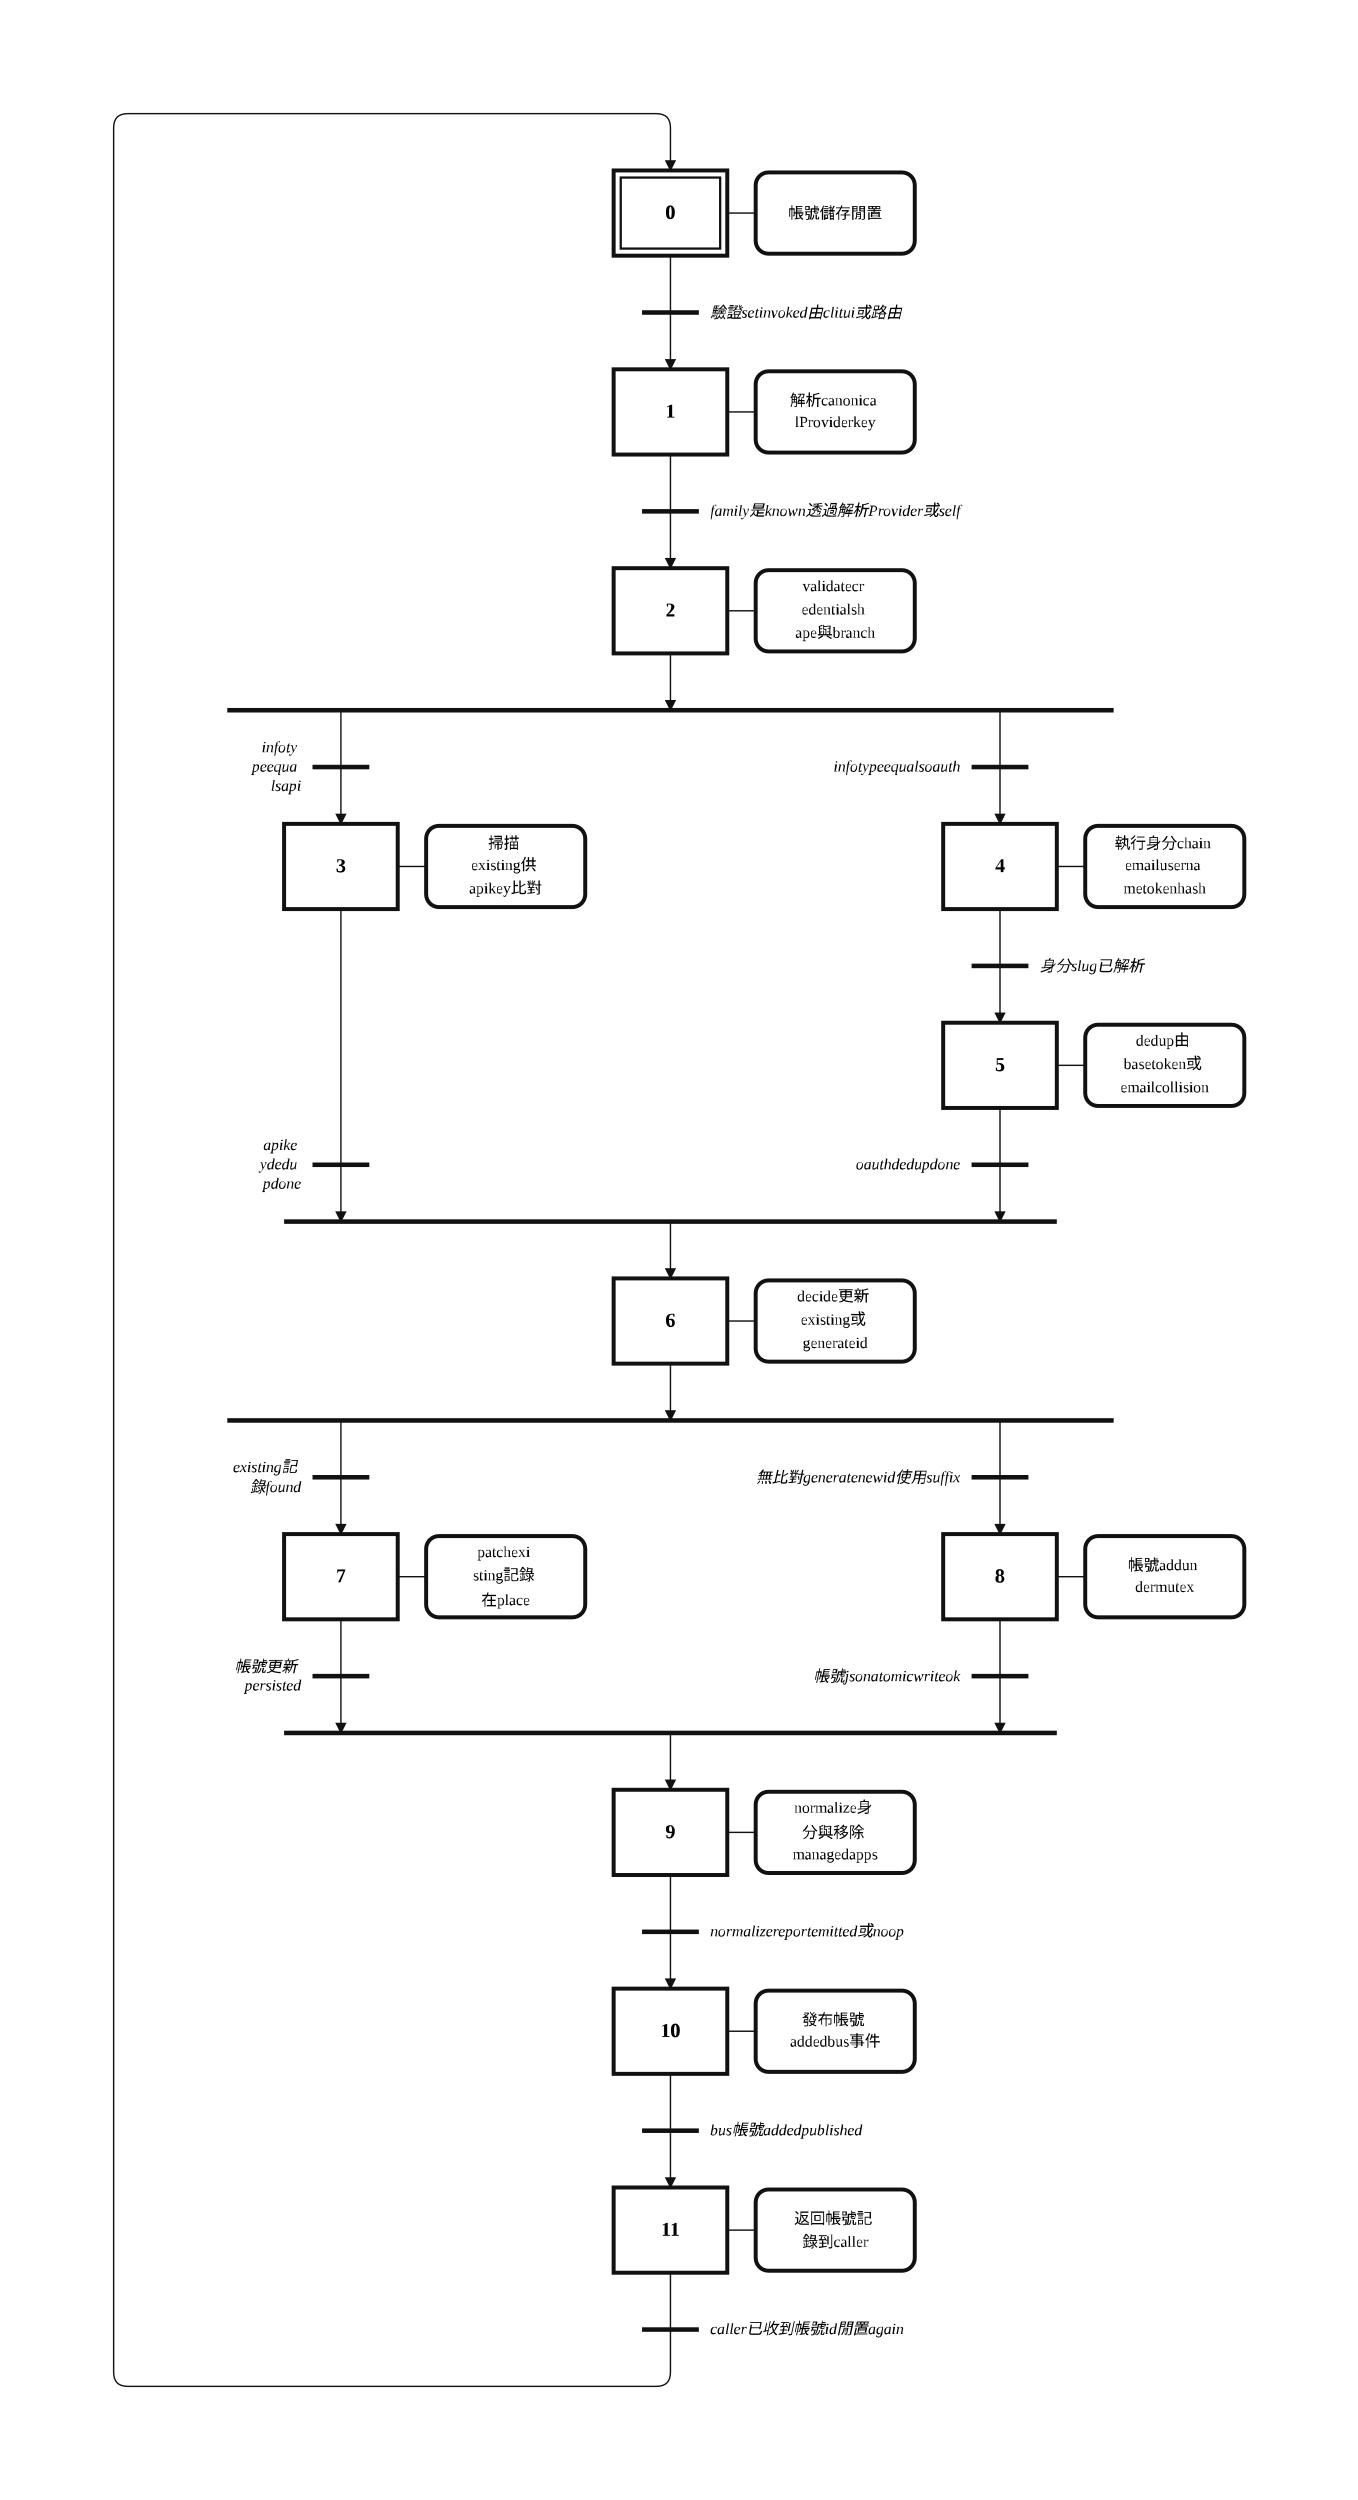
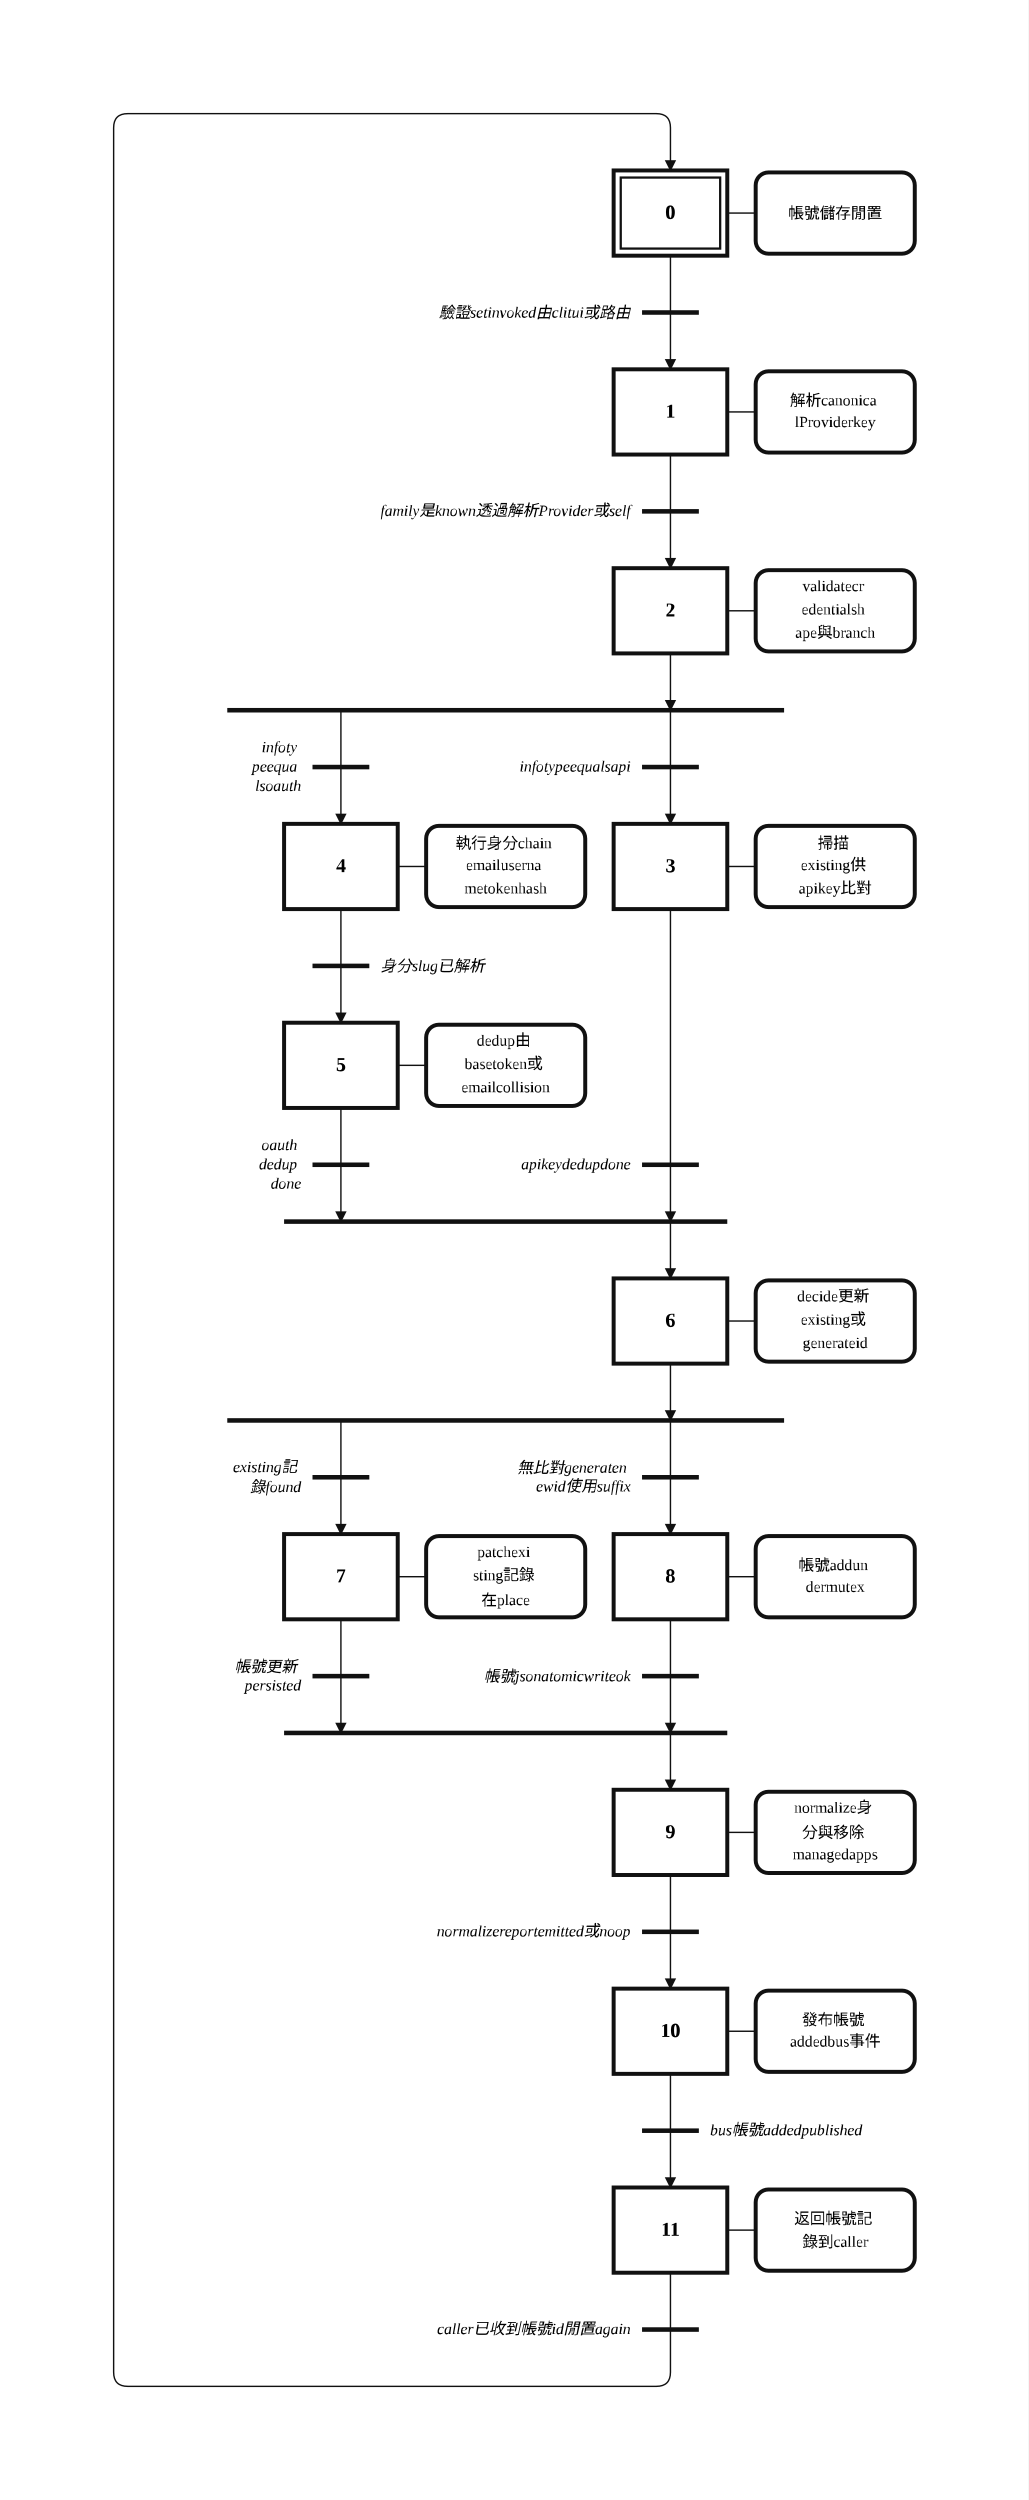
- <svg xmlns="http://www.w3.org/2000/svg" width="956" height="1760" viewBox="-2.00 -2.00 47.80 88.00" role="img">
+ <svg xmlns="http://www.w3.org/2000/svg" width="724" height="1760" viewBox="-2.00 -2.00 36.20 88.00" role="img">
  <style>
.step{fill:#fff;stroke:#111;stroke-width:.14}.step-inner{fill:none;stroke:#111;stroke-width:.08}
.action{fill:#fff;stroke:#111;stroke-width:.14}.gate{stroke:#111;stroke-width:.16}
.edge{fill:none;stroke:#111;stroke-width:.05;stroke-linecap:round;stroke-linejoin:round}.edge-arrow{marker-end:url(#arrow)}
.flyover-mask{stroke:#fff;stroke-width:.12;stroke-linecap:round}
.flyover{fill:none;stroke:#111;stroke-width:.05;stroke-linecap:round}
.junction{fill:#111;stroke:#111;stroke-width:0}.branch-junction{fill:#fff;stroke:#111;stroke-width:.08}
.assoc{stroke:#111;stroke-width:.05}.label{font:bold .7px 'Times New Roman', 'BiauKai', 'DFKai-SB', serif;text-anchor:middle;dominant-baseline:middle}
.action-label{font:.55px 'Times New Roman', 'BiauKai', 'DFKai-SB', serif;text-anchor:middle;dominant-baseline:middle}.gate-label{font:italic .55px 'Times New Roman', 'BiauKai', 'DFKai-SB', serif;text-anchor:start;dominant-baseline:middle}.gate-label-left{font:italic .55px 'Times New Roman', 'BiauKai', 'DFKai-SB', serif;text-anchor:end;dominant-baseline:middle}
</style>
  <defs>
    <marker id="arrow" markerWidth="0.4" markerHeight="0.4" refX="0.36" refY="0.2" orient="auto" markerUnits="userSpaceOnUse">
      <path d="M 0 0 L 0.4 0.2 L 0 0.4 z" fill="#111" />
    </marker>
  </defs>
-   <rect x="-2.00" y="-2.00" width="47.80" height="88.00" fill="white" />
+   <rect x="-2.00" y="-2.00" width="36.20" height="88.00" fill="white" />
  <path class="edge" d="M 21.60 7.00 L 21.60 9.00" />
  <path class="edge edge-arrow" d="M 21.60 9.00 L 21.60 11.00" />
  <path class="edge" d="M 21.60 14.00 L 21.60 16.00" />
  <path class="edge edge-arrow" d="M 21.60 16.00 L 21.60 18.00" />
  <path class="edge edge-arrow" d="M 21.60 21.00 L 21.60 23.00" />
+   <path class="edge edge-arrow" d="M 21.60 23.00 L 21.60 27.00" />
  <path class="edge edge-arrow" d="M 10.00 23.00 L 10.00 27.00" />
-   <path class="edge edge-arrow" d="M 33.20 23.00 L 33.20 27.00" />
-   <path class="edge edge-arrow" d="M 10.00 30.00 L 10.00 41.00" />
+   <path class="edge edge-arrow" d="M 21.60 30.00 L 21.60 41.00" />
  <path class="edge edge-arrow" d="M 21.60 41.00 L 21.60 43.00" />
-   <path class="edge" d="M 33.20 30.00 L 33.20 32.00" />
-   <path class="edge edge-arrow" d="M 33.20 32.00 L 33.20 34.00" />
-   <path class="edge edge-arrow" d="M 33.20 37.00 L 33.20 41.00" />
+   <path class="edge" d="M 10.00 30.00 L 10.00 32.00" />
+   <path class="edge edge-arrow" d="M 10.00 32.00 L 10.00 34.00" />
+   <path class="edge edge-arrow" d="M 10.00 37.00 L 10.00 41.00" />
  <path class="edge edge-arrow" d="M 21.60 46.00 L 21.60 48.00" />
  <path class="edge edge-arrow" d="M 10.00 48.00 L 10.00 52.00" />
-   <path class="edge edge-arrow" d="M 33.20 48.00 L 33.20 52.00" />
+   <path class="edge edge-arrow" d="M 21.60 48.00 L 21.60 52.00" />
  <path class="edge edge-arrow" d="M 10.00 55.00 L 10.00 59.00" />
  <path class="edge edge-arrow" d="M 21.60 59.00 L 21.60 61.00" />
-   <path class="edge edge-arrow" d="M 33.20 55.00 L 33.20 59.00" />
+   <path class="edge edge-arrow" d="M 21.60 55.00 L 21.60 59.00" />
  <path class="edge" d="M 21.60 64.00 L 21.60 66.00" />
  <path class="edge edge-arrow" d="M 21.60 66.00 L 21.60 68.00" />
  <path class="edge" d="M 21.60 71.00 L 21.60 73.00" />
  <path class="edge edge-arrow" d="M 21.60 73.00 L 21.60 75.00" />
  <path class="edge" d="M 21.60 78.00 L 21.60 80.00" />
  <path class="edge edge-arrow" d="M 21.60 80.00 L 21.60 81.50 Q 21.60 82.00 21.10 82.00 L 2.50 82.00 Q 2.00 82.00 2.00 81.50 L 2.00 2.50 Q 2.00 2.00 2.50 2.00 L 21.10 2.00 Q 21.60 2.00 21.60 2.50 L 21.60 4.00" />
  <rect class="step" x="19.60" y="4.00" width="4.00" height="3.00" />
  <rect class="step-inner" x="19.85" y="4.25" width="3.50" height="2.50" />
  <text class="label" x="21.60" y="5.50">0</text>
  <rect class="step" x="19.60" y="11.00" width="4.00" height="3.00" />
  <text class="label" x="21.60" y="12.50">1</text>
  <rect class="step" x="19.60" y="18.00" width="4.00" height="3.00" />
  <text class="label" x="21.60" y="19.50">2</text>
+   <rect class="step" x="19.60" y="27.00" width="4.00" height="3.00" />
+   <text class="label" x="21.60" y="28.50">3</text>
  <rect class="step" x="8.00" y="27.00" width="4.00" height="3.00" />
-   <text class="label" x="10.00" y="28.50">3</text>
-   <rect class="step" x="31.20" y="27.00" width="4.00" height="3.00" />
-   <text class="label" x="33.20" y="28.50">4</text>
-   <rect class="step" x="31.20" y="34.00" width="4.00" height="3.00" />
-   <text class="label" x="33.20" y="35.50">5</text>
+   <text class="label" x="10.00" y="28.50">4</text>
+   <rect class="step" x="8.00" y="34.00" width="4.00" height="3.00" />
+   <text class="label" x="10.00" y="35.50">5</text>
  <rect class="step" x="19.60" y="43.00" width="4.00" height="3.00" />
  <text class="label" x="21.60" y="44.50">6</text>
  <rect class="step" x="8.00" y="52.00" width="4.00" height="3.00" />
  <text class="label" x="10.00" y="53.50">7</text>
-   <rect class="step" x="31.20" y="52.00" width="4.00" height="3.00" />
-   <text class="label" x="33.20" y="53.50">8</text>
+   <rect class="step" x="19.60" y="52.00" width="4.00" height="3.00" />
+   <text class="label" x="21.60" y="53.50">8</text>
  <rect class="step" x="19.60" y="61.00" width="4.00" height="3.00" />
  <text class="label" x="21.60" y="62.50">9</text>
  <rect class="step" x="19.60" y="68.00" width="4.00" height="3.00" />
  <text class="label" x="21.60" y="69.50">10</text>
  <rect class="step" x="19.60" y="75.00" width="4.00" height="3.00" />
  <text class="label" x="21.60" y="76.50">11</text>
  <line class="assoc" x1="23.60" y1="5.50" x2="24.60" y2="5.50" />
  <rect class="action" x="24.60" y="4.07" width="5.60" height="2.86" rx="0.45" ry="0.45" />
  <text class="action-label" x="27.40" y="5.50">
    <tspan x="27.40" dy="0">帳號儲存閒置</tspan>
  </text>
  <line class="assoc" x1="23.60" y1="12.50" x2="24.60" y2="12.50" />
  <rect class="action" x="24.60" y="11.07" width="5.60" height="2.86" rx="0.45" ry="0.45" />
  <text class="action-label" x="27.40" y="12.09">
    <tspan x="27.40" dy="0">解析canonica</tspan>
    <tspan x="27.40" dy="0.82">lProviderkey</tspan>
  </text>
  <line class="assoc" x1="23.60" y1="19.50" x2="24.60" y2="19.50" />
  <rect class="action" x="24.60" y="18.07" width="5.60" height="2.86" rx="0.45" ry="0.45" />
  <text class="action-label" x="27.40" y="18.68">
    <tspan x="27.40" dy="0">validatecr</tspan>
    <tspan x="27.40" dy="0.82">edentialsh</tspan>
    <tspan x="27.40" dy="0.82">ape與branch</tspan>
  </text>
+   <line class="assoc" x1="23.60" y1="28.50" x2="24.60" y2="28.50" />
+   <rect class="action" x="24.60" y="27.07" width="5.60" height="2.86" rx="0.45" ry="0.45" />
+   <text class="action-label" x="27.40" y="27.68">
+     <tspan x="27.40" dy="0">掃描</tspan>
+     <tspan x="27.40" dy="0.82">existing供</tspan>
+     <tspan x="27.40" dy="0.82">apikey比對</tspan>
+   </text>
  <line class="assoc" x1="12.00" y1="28.50" x2="13.00" y2="28.50" />
  <rect class="action" x="13.00" y="27.07" width="5.60" height="2.86" rx="0.45" ry="0.45" />
  <text class="action-label" x="15.80" y="27.68">
-     <tspan x="15.80" dy="0">掃描</tspan>
-     <tspan x="15.80" dy="0.82">existing供</tspan>
-     <tspan x="15.80" dy="0.82">apikey比對</tspan>
-   </text>
-   <line class="assoc" x1="35.20" y1="28.50" x2="36.20" y2="28.50" />
-   <rect class="action" x="36.20" y="27.07" width="5.60" height="2.86" rx="0.45" ry="0.45" />
-   <text class="action-label" x="39.00" y="27.68">
-     <tspan x="39.00" dy="0">執行身分chain</tspan>
-     <tspan x="39.00" dy="0.82">emailuserna</tspan>
-     <tspan x="39.00" dy="0.82">metokenhash</tspan>
-   </text>
-   <line class="assoc" x1="35.20" y1="35.50" x2="36.20" y2="35.50" />
-   <rect class="action" x="36.20" y="34.07" width="5.60" height="2.86" rx="0.45" ry="0.45" />
-   <text class="action-label" x="39.00" y="34.68">
-     <tspan x="39.00" dy="0">dedup由</tspan>
-     <tspan x="39.00" dy="0.82">basetoken或</tspan>
-     <tspan x="39.00" dy="0.82">emailcollision</tspan>
+     <tspan x="15.80" dy="0">執行身分chain</tspan>
+     <tspan x="15.80" dy="0.82">emailuserna</tspan>
+     <tspan x="15.80" dy="0.82">metokenhash</tspan>
+   </text>
+   <line class="assoc" x1="12.00" y1="35.50" x2="13.00" y2="35.50" />
+   <rect class="action" x="13.00" y="34.07" width="5.60" height="2.86" rx="0.45" ry="0.45" />
+   <text class="action-label" x="15.80" y="34.68">
+     <tspan x="15.80" dy="0">dedup由</tspan>
+     <tspan x="15.80" dy="0.82">basetoken或</tspan>
+     <tspan x="15.80" dy="0.82">emailcollision</tspan>
  </text>
  <line class="assoc" x1="23.60" y1="44.50" x2="24.60" y2="44.50" />
  <rect class="action" x="24.60" y="43.07" width="5.60" height="2.86" rx="0.45" ry="0.45" />
  <text class="action-label" x="27.40" y="43.68">
    <tspan x="27.40" dy="0">decide更新</tspan>
    <tspan x="27.40" dy="0.82">existing或</tspan>
    <tspan x="27.40" dy="0.82">generateid</tspan>
  </text>
  <line class="assoc" x1="12.00" y1="53.50" x2="13.00" y2="53.50" />
  <rect class="action" x="13.00" y="52.07" width="5.60" height="2.86" rx="0.45" ry="0.45" />
  <text class="action-label" x="15.80" y="52.68">
    <tspan x="15.80" dy="0">patchexi</tspan>
    <tspan x="15.80" dy="0.82">sting記錄</tspan>
    <tspan x="15.80" dy="0.82">在place</tspan>
  </text>
-   <line class="assoc" x1="35.20" y1="53.50" x2="36.20" y2="53.50" />
-   <rect class="action" x="36.20" y="52.07" width="5.60" height="2.86" rx="0.45" ry="0.45" />
-   <text class="action-label" x="39.00" y="53.09">
-     <tspan x="39.00" dy="0">帳號addun</tspan>
-     <tspan x="39.00" dy="0.82">dermutex</tspan>
+   <line class="assoc" x1="23.60" y1="53.50" x2="24.60" y2="53.50" />
+   <rect class="action" x="24.60" y="52.07" width="5.60" height="2.86" rx="0.45" ry="0.45" />
+   <text class="action-label" x="27.40" y="53.09">
+     <tspan x="27.40" dy="0">帳號addun</tspan>
+     <tspan x="27.40" dy="0.82">dermutex</tspan>
  </text>
  <line class="assoc" x1="23.60" y1="62.50" x2="24.60" y2="62.50" />
  <rect class="action" x="24.60" y="61.07" width="5.60" height="2.86" rx="0.45" ry="0.45" />
  <text class="action-label" x="27.40" y="61.68">
    <tspan x="27.40" dy="0">normalize身</tspan>
    <tspan x="27.40" dy="0.82">分與移除</tspan>
    <tspan x="27.40" dy="0.82">managedapps</tspan>
  </text>
  <line class="assoc" x1="23.60" y1="69.50" x2="24.60" y2="69.50" />
  <rect class="action" x="24.60" y="68.07" width="5.60" height="2.86" rx="0.45" ry="0.45" />
  <text class="action-label" x="27.40" y="69.09">
    <tspan x="27.40" dy="0">發布帳號</tspan>
    <tspan x="27.40" dy="0.82">addedbus事件</tspan>
  </text>
  <line class="assoc" x1="23.60" y1="76.50" x2="24.60" y2="76.50" />
  <rect class="action" x="24.60" y="75.07" width="5.60" height="2.86" rx="0.45" ry="0.45" />
  <text class="action-label" x="27.40" y="76.09">
    <tspan x="27.40" dy="0">返回帳號記</tspan>
    <tspan x="27.40" dy="0.82">錄到caller</tspan>
  </text>
  <line class="gate" x1="20.60" y1="9.00" x2="22.60" y2="9.00" />
-   <text class="gate-label" x="23.00" y="9.00">
-     <tspan x="23.00" dy="0">驗證setinvoked由clitui或路由</tspan>
+   <text class="gate-label-left" x="20.20" y="9.00">
+     <tspan x="20.20" dy="0">驗證setinvoked由clitui或路由</tspan>
  </text>
  <line class="gate" x1="20.60" y1="16.00" x2="22.60" y2="16.00" />
-   <text class="gate-label" x="23.00" y="16.00">
-     <tspan x="23.00" dy="0">family是known透過解析Provider或self</tspan>
-   </text>
-   <line class="gate" x1="6.00" y1="23.00" x2="37.20" y2="23.00" />
-   <line class="gate" x1="8.00" y1="41.00" x2="35.20" y2="41.00" />
-   <line class="gate" x1="32.20" y1="32.00" x2="34.20" y2="32.00" />
-   <text class="gate-label" x="34.60" y="32.00">
-     <tspan x="34.60" dy="0">身分slug已解析</tspan>
-   </text>
-   <line class="gate" x1="6.00" y1="48.00" x2="37.20" y2="48.00" />
-   <line class="gate" x1="8.00" y1="59.00" x2="35.20" y2="59.00" />
+   <text class="gate-label-left" x="20.20" y="16.00">
+     <tspan x="20.20" dy="0">family是known透過解析Provider或self</tspan>
+   </text>
+   <line class="gate" x1="6.00" y1="23.00" x2="25.60" y2="23.00" />
+   <line class="gate" x1="8.00" y1="41.00" x2="23.60" y2="41.00" />
+   <line class="gate" x1="9.00" y1="32.00" x2="11.00" y2="32.00" />
+   <text class="gate-label" x="11.40" y="32.00">
+     <tspan x="11.40" dy="0">身分slug已解析</tspan>
+   </text>
+   <line class="gate" x1="6.00" y1="48.00" x2="25.60" y2="48.00" />
+   <line class="gate" x1="8.00" y1="59.00" x2="23.60" y2="59.00" />
  <line class="gate" x1="20.60" y1="66.00" x2="22.60" y2="66.00" />
-   <text class="gate-label" x="23.00" y="66.00">
-     <tspan x="23.00" dy="0">normalizereportemitted或noop</tspan>
+   <text class="gate-label-left" x="20.20" y="66.00">
+     <tspan x="20.20" dy="0">normalizereportemitted或noop</tspan>
  </text>
  <line class="gate" x1="20.60" y1="73.00" x2="22.60" y2="73.00" />
  <text class="gate-label" x="23.00" y="73.00">
    <tspan x="23.00" dy="0">bus帳號addedpublished</tspan>
  </text>
  <line class="gate" x1="20.60" y1="80.00" x2="22.60" y2="80.00" />
-   <text class="gate-label" x="23.00" y="80.00">
-     <tspan x="23.00" dy="0">caller已收到帳號id閒置again</tspan>
+   <text class="gate-label-left" x="20.20" y="80.00">
+     <tspan x="20.20" dy="0">caller已收到帳號id閒置again</tspan>
+   </text>
+   <line class="gate" x1="20.60" y1="25.00" x2="22.60" y2="25.00" />
+   <text class="gate-label-left" x="20.20" y="25.00">
+     <tspan x="20.20" dy="0">infotypeequalsapi</tspan>
  </text>
  <line class="gate" x1="9.00" y1="25.00" x2="11.00" y2="25.00" />
  <text class="gate-label-left" x="8.60" y="24.32">
    <tspan x="8.60" dy="0">infoty</tspan>
    <tspan x="8.60" dy="0.68">peequa</tspan>
-     <tspan x="8.60" dy="0.68">lsapi</tspan>
-   </text>
-   <line class="gate" x1="32.20" y1="25.00" x2="34.20" y2="25.00" />
-   <text class="gate-label-left" x="31.80" y="25.00">
-     <tspan x="31.80" dy="0">infotypeequalsoauth</tspan>
+     <tspan x="8.60" dy="0.68">lsoauth</tspan>
+   </text>
+   <line class="gate" x1="20.60" y1="39.00" x2="22.60" y2="39.00" />
+   <text class="gate-label-left" x="20.20" y="39.00">
+     <tspan x="20.20" dy="0">apikeydedupdone</tspan>
  </text>
  <line class="gate" x1="9.00" y1="39.00" x2="11.00" y2="39.00" />
  <text class="gate-label-left" x="8.60" y="38.32">
-     <tspan x="8.60" dy="0">apike</tspan>
-     <tspan x="8.60" dy="0.68">ydedu</tspan>
-     <tspan x="8.60" dy="0.68">pdone</tspan>
-   </text>
-   <line class="gate" x1="32.20" y1="39.00" x2="34.20" y2="39.00" />
-   <text class="gate-label-left" x="31.80" y="39.00">
-     <tspan x="31.80" dy="0">oauthdedupdone</tspan>
+     <tspan x="8.60" dy="0">oauth</tspan>
+     <tspan x="8.60" dy="0.68">dedup</tspan>
+     <tspan x="8.60" dy="0.68">done</tspan>
  </text>
  <line class="gate" x1="9.00" y1="50.00" x2="11.00" y2="50.00" />
  <text class="gate-label-left" x="8.60" y="49.66">
    <tspan x="8.60" dy="0">existing記</tspan>
    <tspan x="8.60" dy="0.68">錄found</tspan>
  </text>
-   <line class="gate" x1="32.20" y1="50.00" x2="34.20" y2="50.00" />
-   <text class="gate-label-left" x="31.80" y="50.00">
-     <tspan x="31.80" dy="0">無比對generatenewid使用suffix</tspan>
+   <line class="gate" x1="20.60" y1="50.00" x2="22.60" y2="50.00" />
+   <text class="gate-label-left" x="20.20" y="49.66">
+     <tspan x="20.20" dy="0">無比對generaten</tspan>
+     <tspan x="20.20" dy="0.68">ewid使用suffix</tspan>
  </text>
  <line class="gate" x1="9.00" y1="57.00" x2="11.00" y2="57.00" />
  <text class="gate-label-left" x="8.60" y="56.66">
    <tspan x="8.60" dy="0">帳號更新</tspan>
    <tspan x="8.60" dy="0.68">persisted</tspan>
  </text>
-   <line class="gate" x1="32.20" y1="57.00" x2="34.20" y2="57.00" />
-   <text class="gate-label-left" x="31.80" y="57.00">
-     <tspan x="31.80" dy="0">帳號jsonatomicwriteok</tspan>
+   <line class="gate" x1="20.60" y1="57.00" x2="22.60" y2="57.00" />
+   <text class="gate-label-left" x="20.20" y="57.00">
+     <tspan x="20.20" dy="0">帳號jsonatomicwriteok</tspan>
  </text>
</svg>
